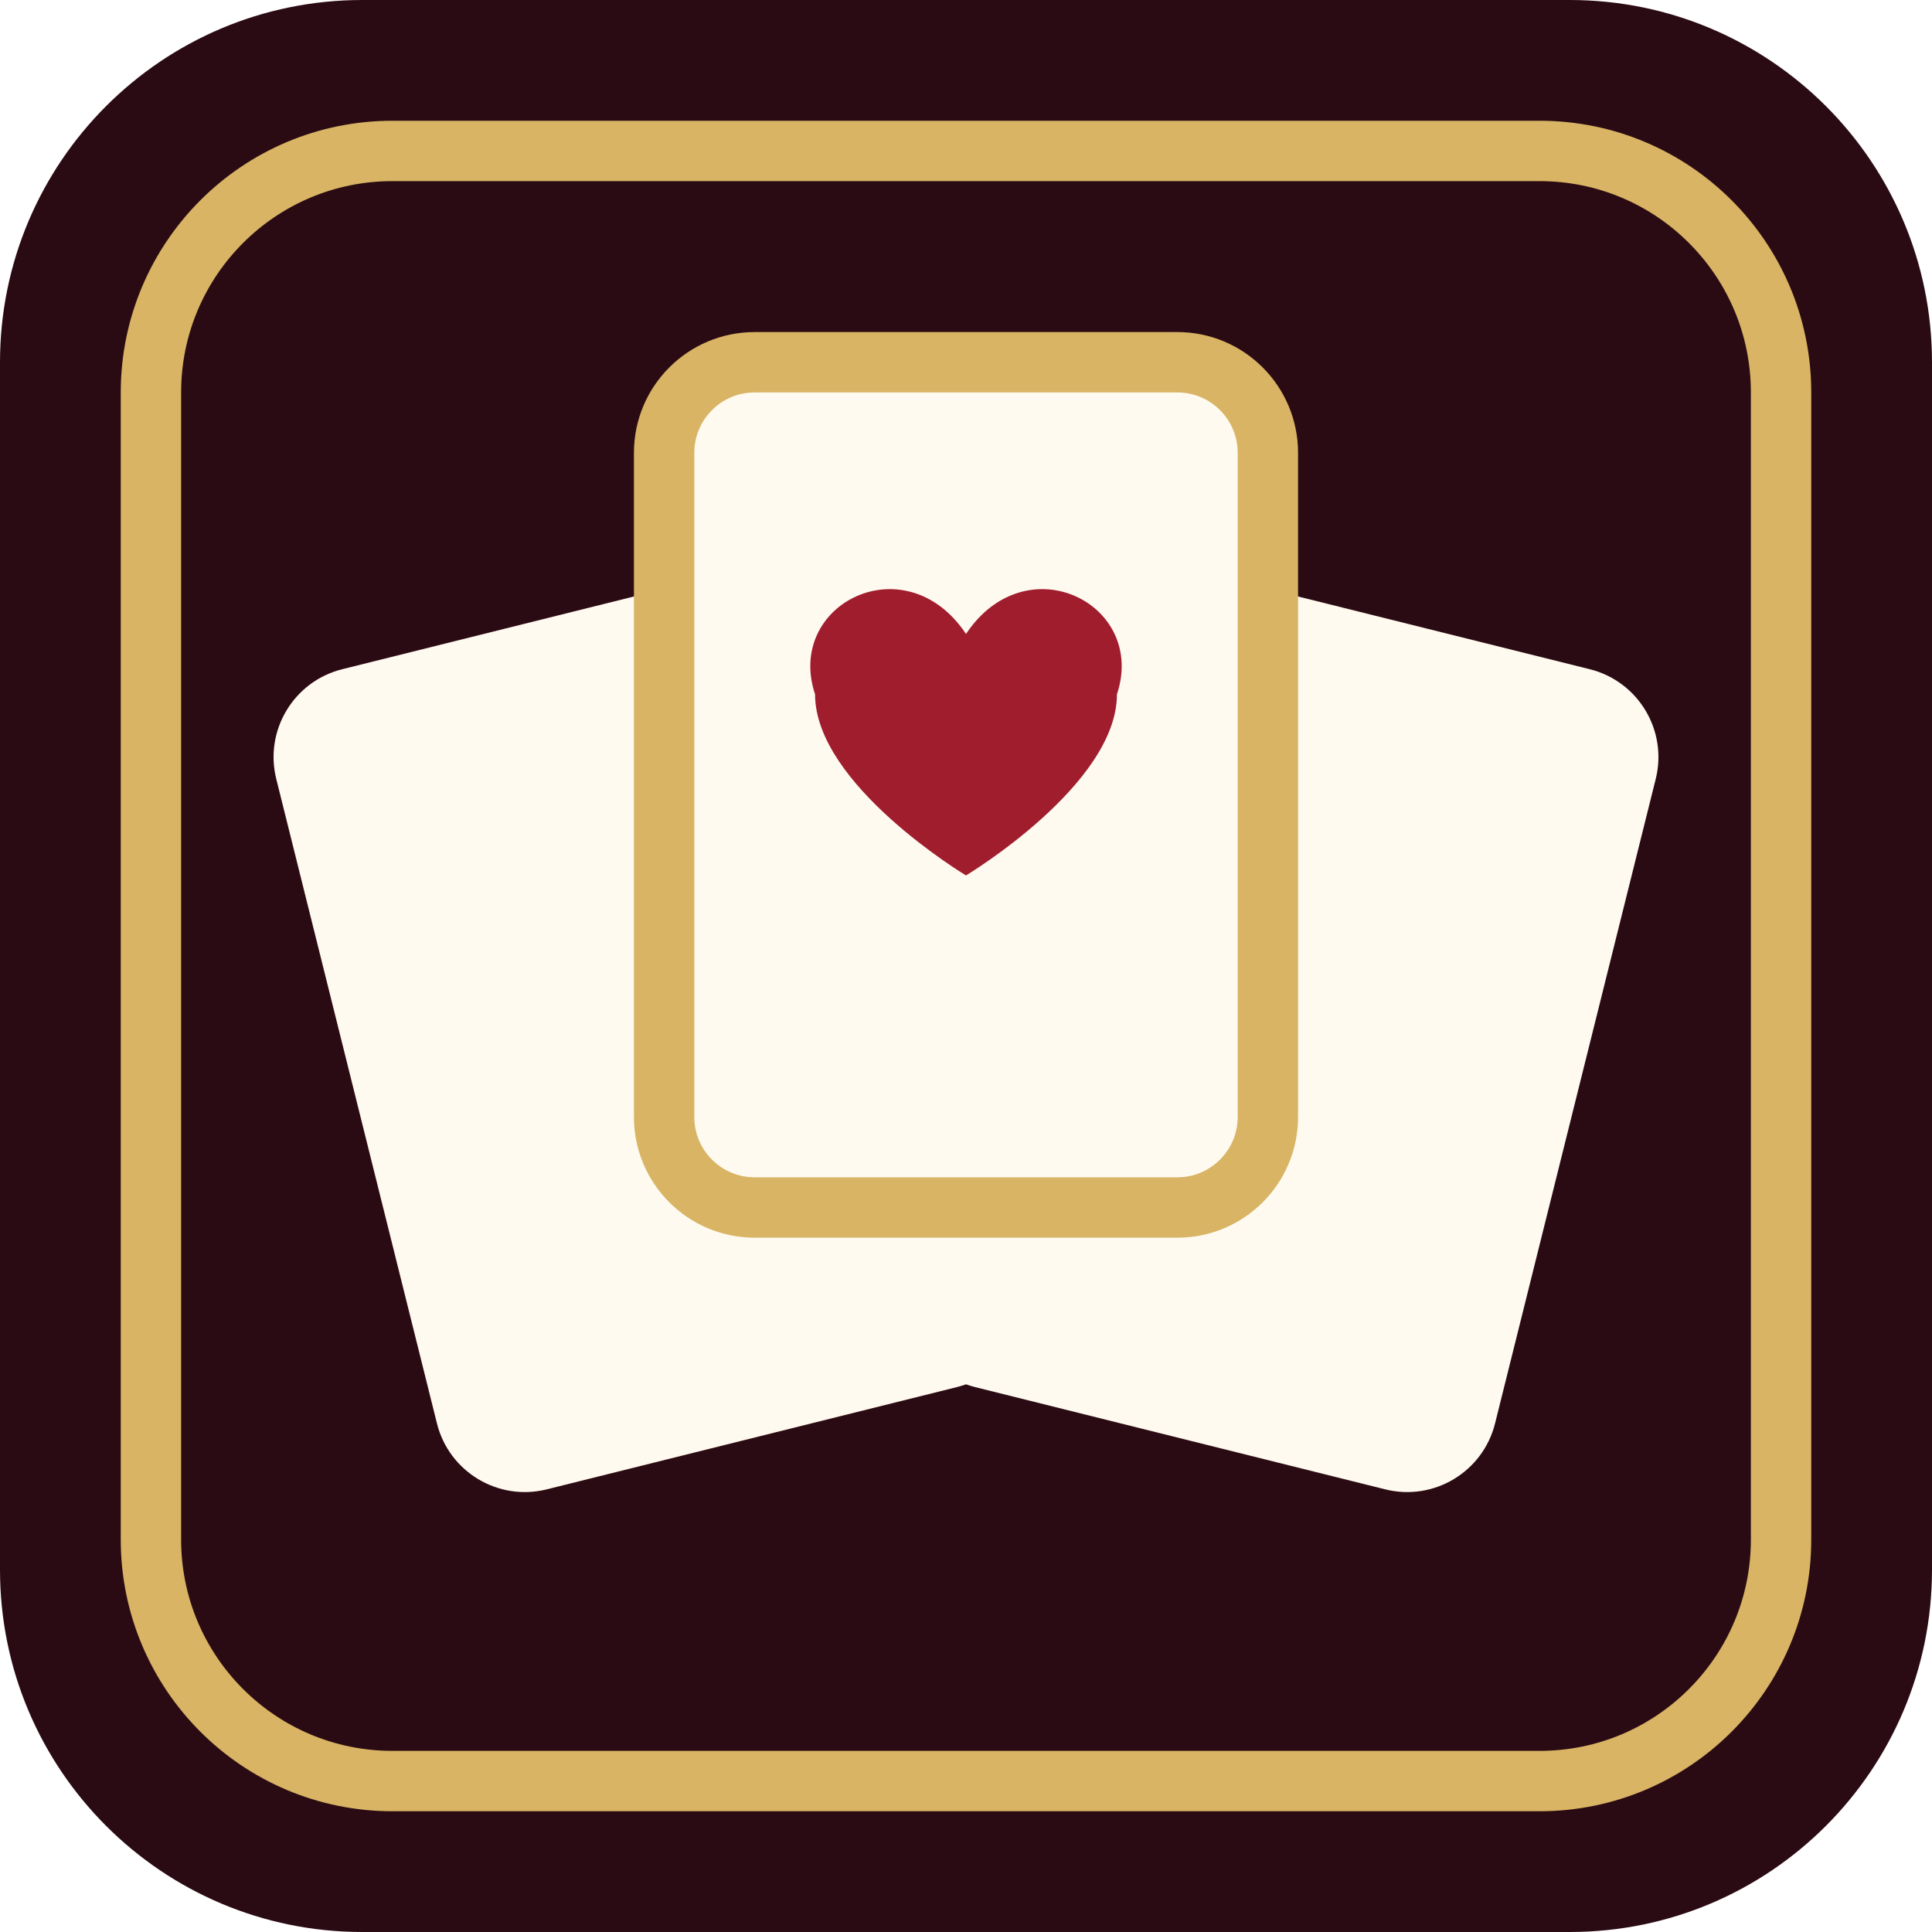
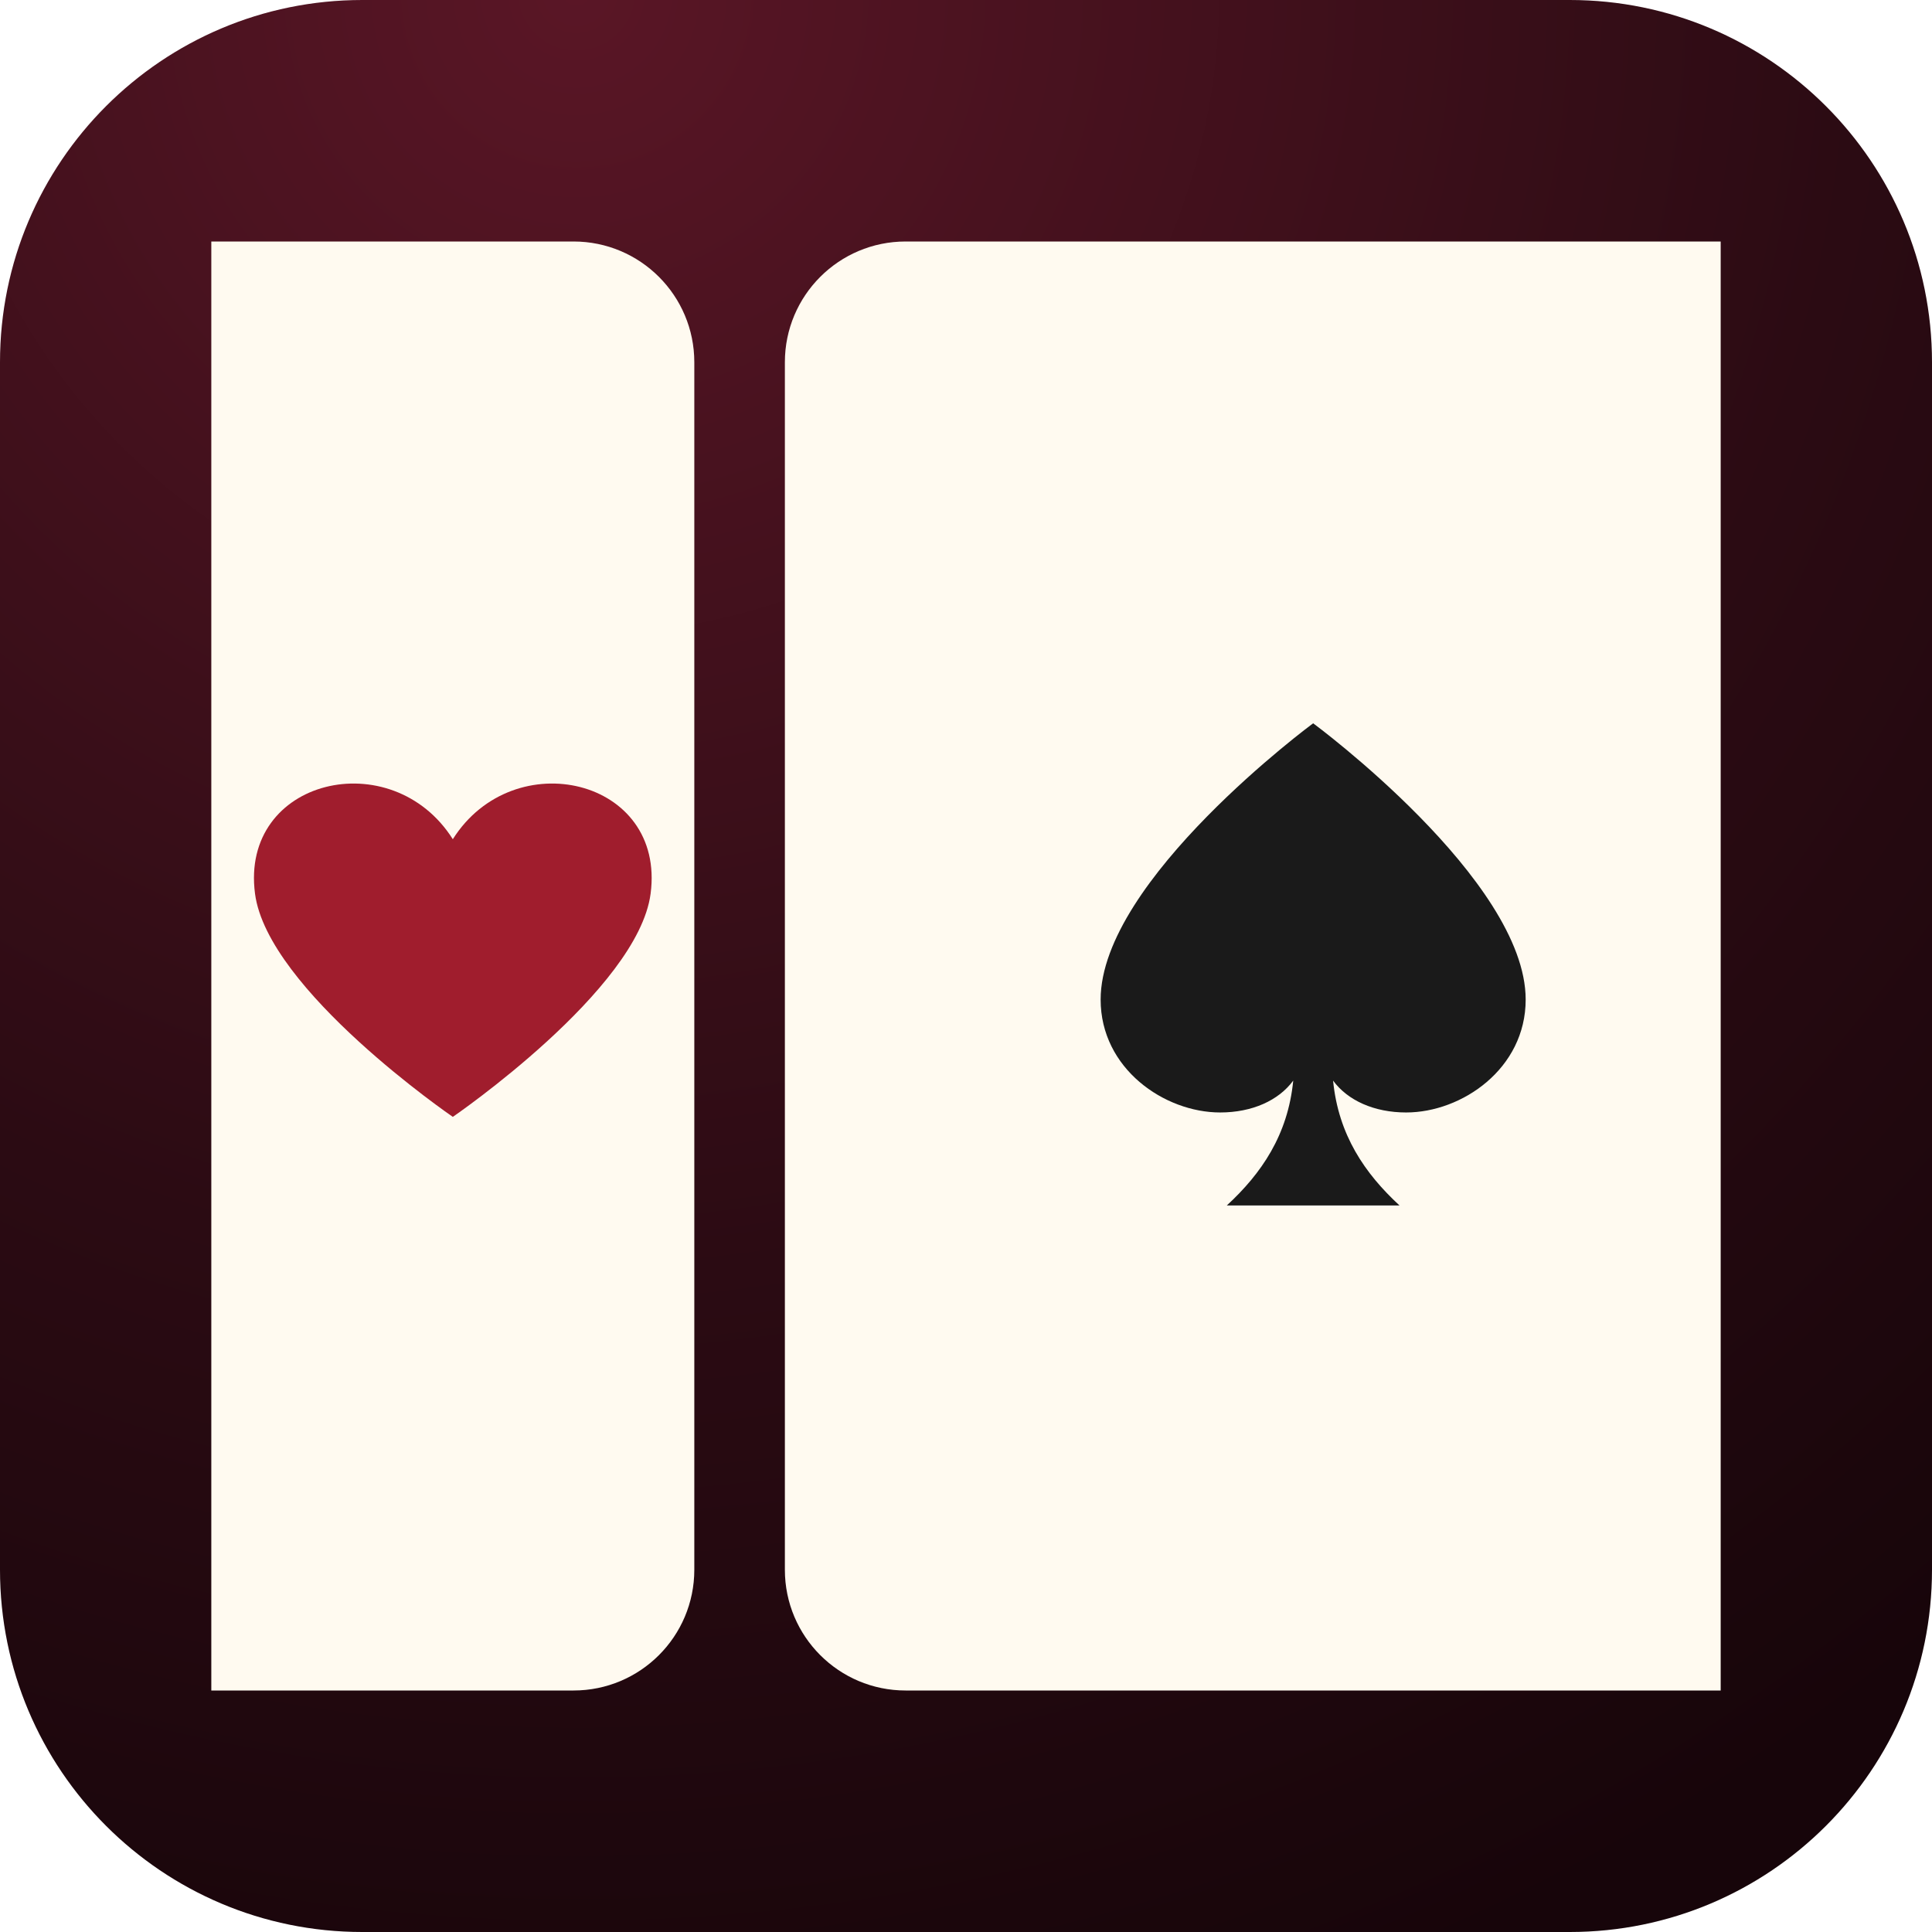
<svg xmlns="http://www.w3.org/2000/svg" viewBox="0 0 64 64">
-   <rect width="64" height="64" rx="12" fill="#2b0b13" />
-   <rect x="5" y="5" width="54" height="54" rx="8" fill="none" stroke="#d8b464" stroke-width="2" />
-   <g transform="rotate(-14 22 36)">
-     <rect x="12" y="20" width="20" height="28" rx="3" fill="#fffaf0" />
+   <defs>
+     <radialGradient id="velvet" cx="30%" cy="0%" r="110%">
+       <stop offset="0" stop-color="#5a1626" />
+       <stop offset="0.6" stop-color="#2b0b13" />
+       <stop offset="1" stop-color="#17050a" />
+     </radialGradient>
+     <clipPath id="inside">
+       <rect x="7" y="7" width="50" height="50" />
+     </clipPath>
+     <path id="heart" d="M0-1c-.48-.76-1.68-.48-1.56.43.1.76 1.56 1.76 1.56 1.76s1.46-1 1.56-1.76c.12-.91-1.08-1.19-1.56-.43z" />
+     <path id="spade" d="M0-1.6s-1.6 1.18-1.6 2.08c0 .52.48.85.9.85.24 0 .44-.09.55-.24-.04.41-.24.7-.5.94h1.3c-.26-.24-.46-.53-.5-.94.11.15.31.24.55.24.42 0 .9-.33.9-.85 0-.9-1.6-2.08-1.6-2.08z" />
+   </defs>
+   <rect width="64" height="64" rx="12" fill="url(#velvet)" />
+   <g transform="translate(32 32) scale(1) translate(-32 -32)">
+     <g clip-path="url(#inside)">
+       <rect x="-12" y="8" width="35" height="48" rx="4" fill="#fffaf0" />
+       <use href="#heart" transform="translate(15 32) scale(4.2)" fill="#a01d2d" />
+       <rect x="26" y="8" width="35" height="48" rx="4" fill="#fffaf0" />
+       <use href="#spade" transform="translate(43.5 31) scale(4.4)" fill="#1a1a1a" />
+     </g>
  </g>
-   <g transform="rotate(14 42 36)">
-     <rect x="32" y="20" width="20" height="28" rx="3" fill="#fffaf0" />
-   </g>
-   <rect x="22" y="12" width="20" height="28" rx="3" fill="#fffaf0" stroke="#d8b464" stroke-width="2" />
-   <path d="M32 21c-2-3-6-1-5 2 0 3 5 6 5 6s5-3 5-6c1-3-3-5-5-2z" fill="#a01d2d" />
</svg>
